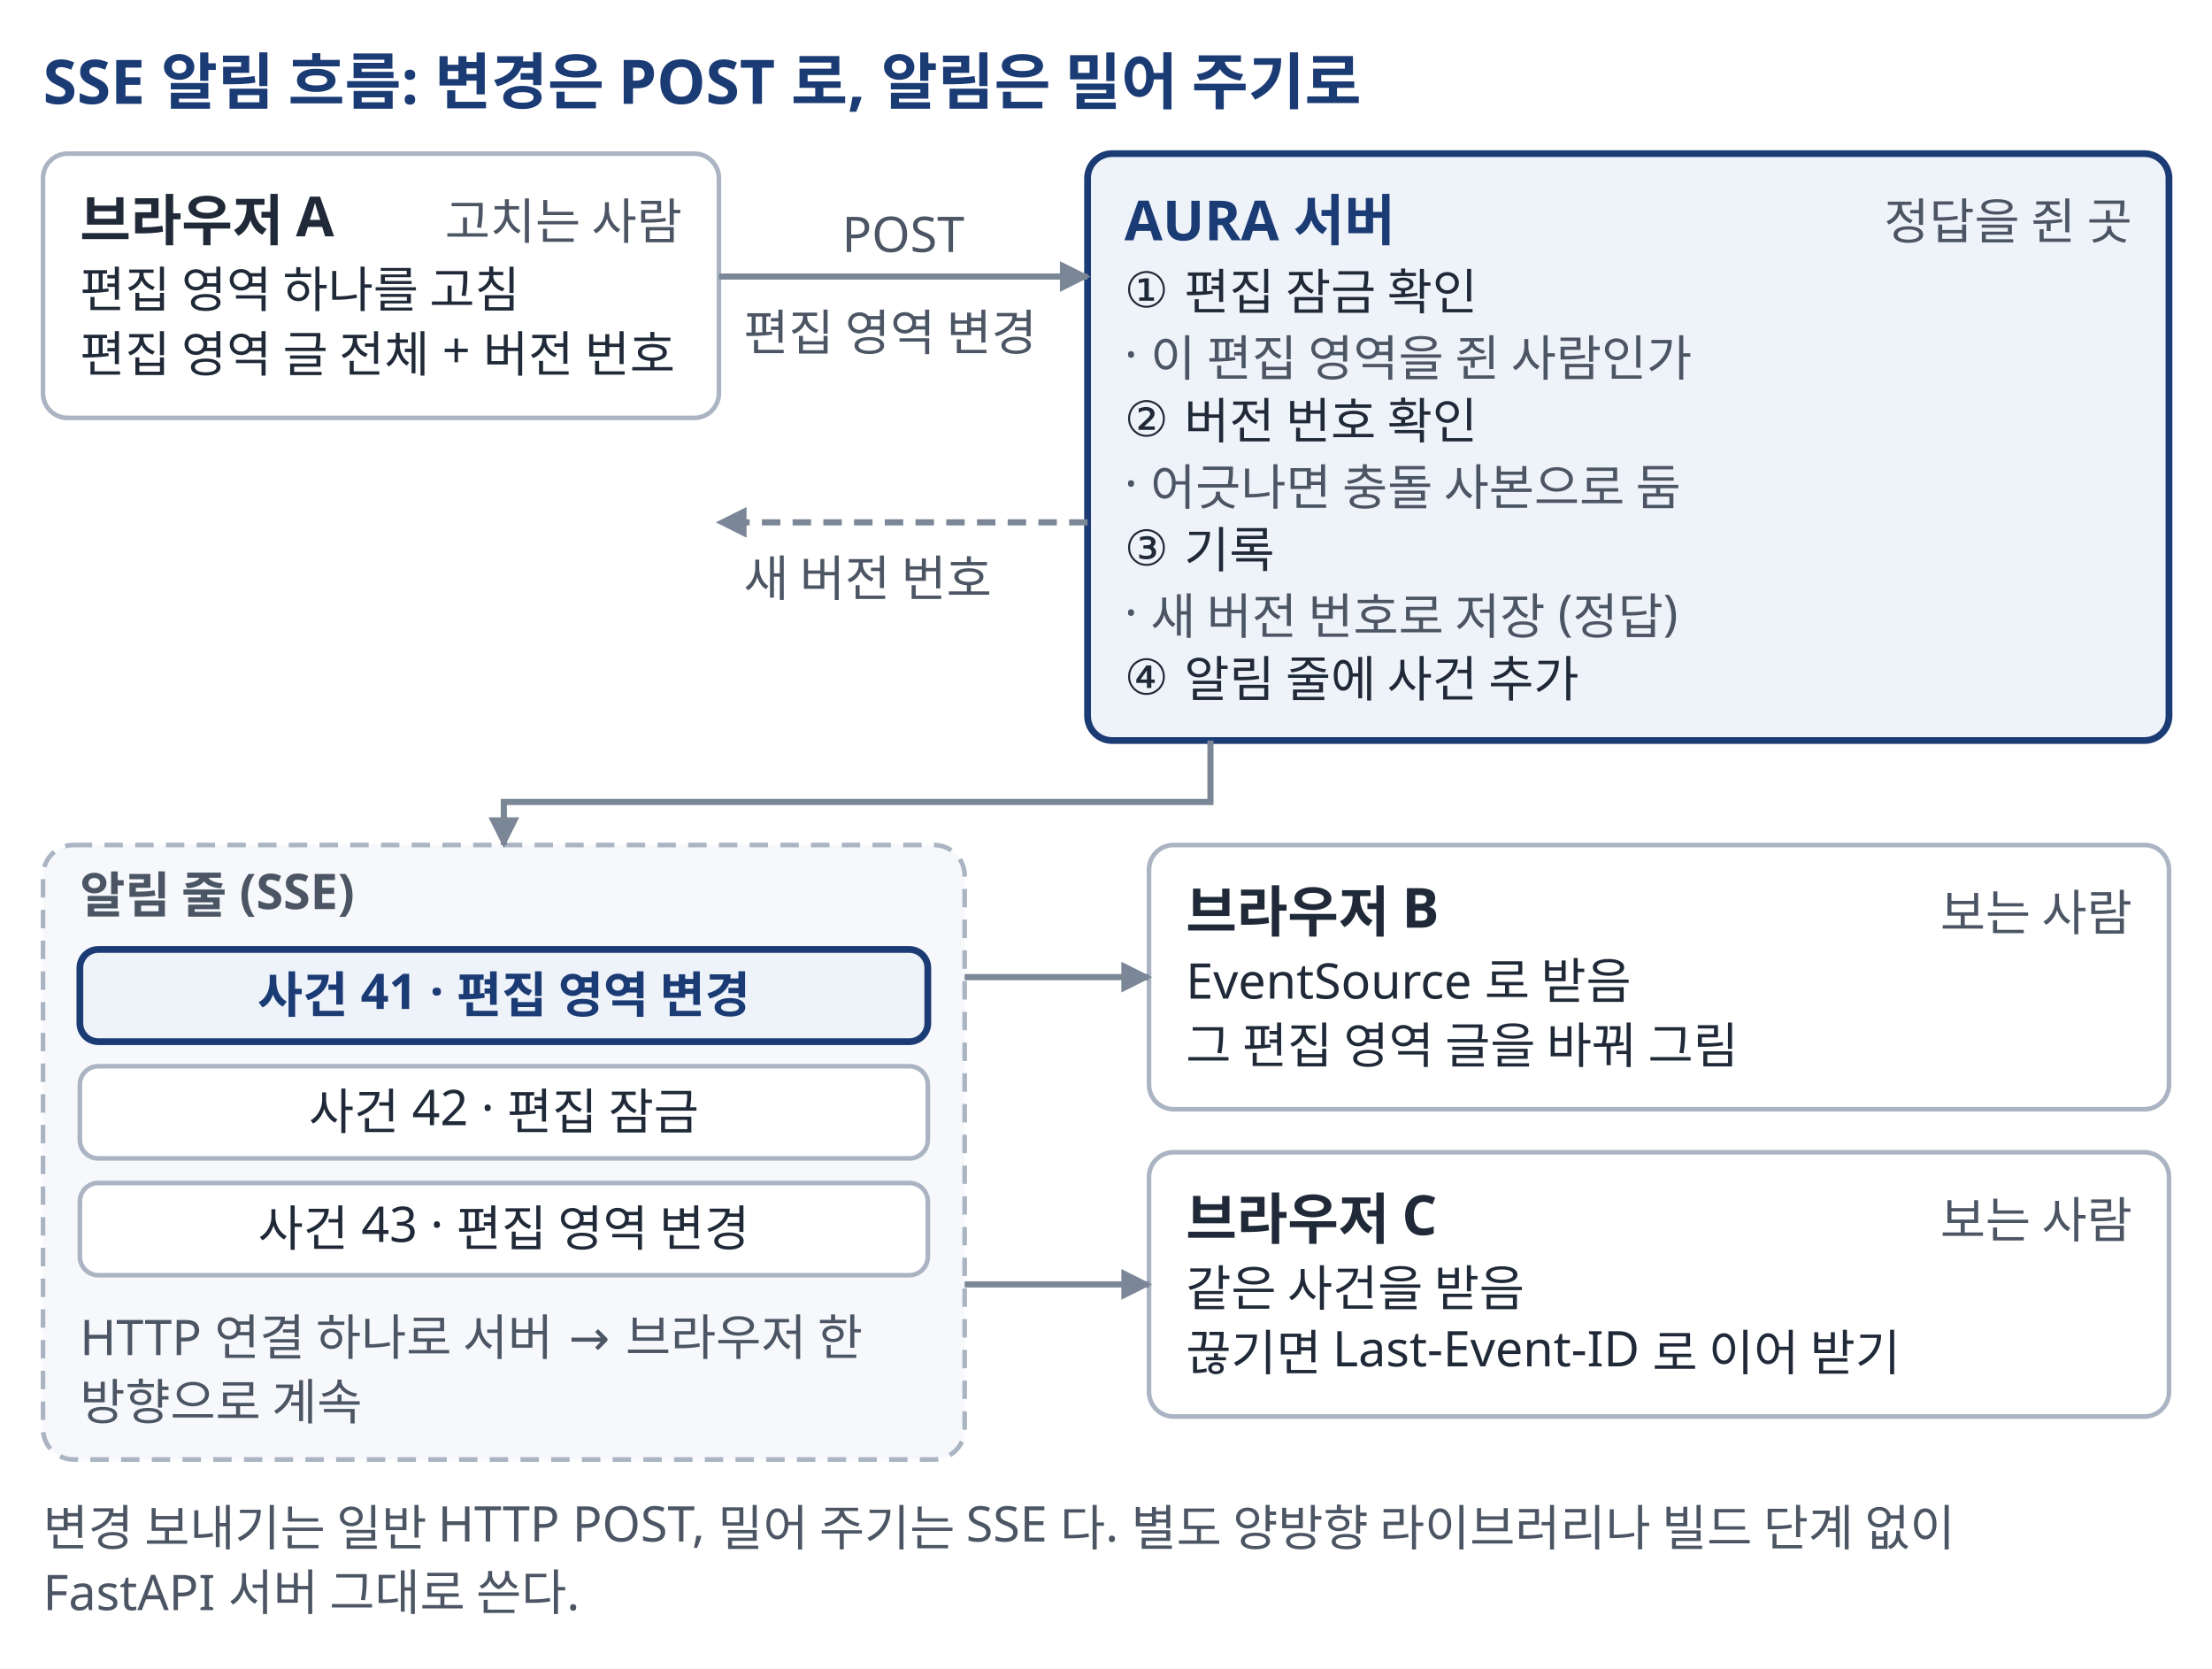
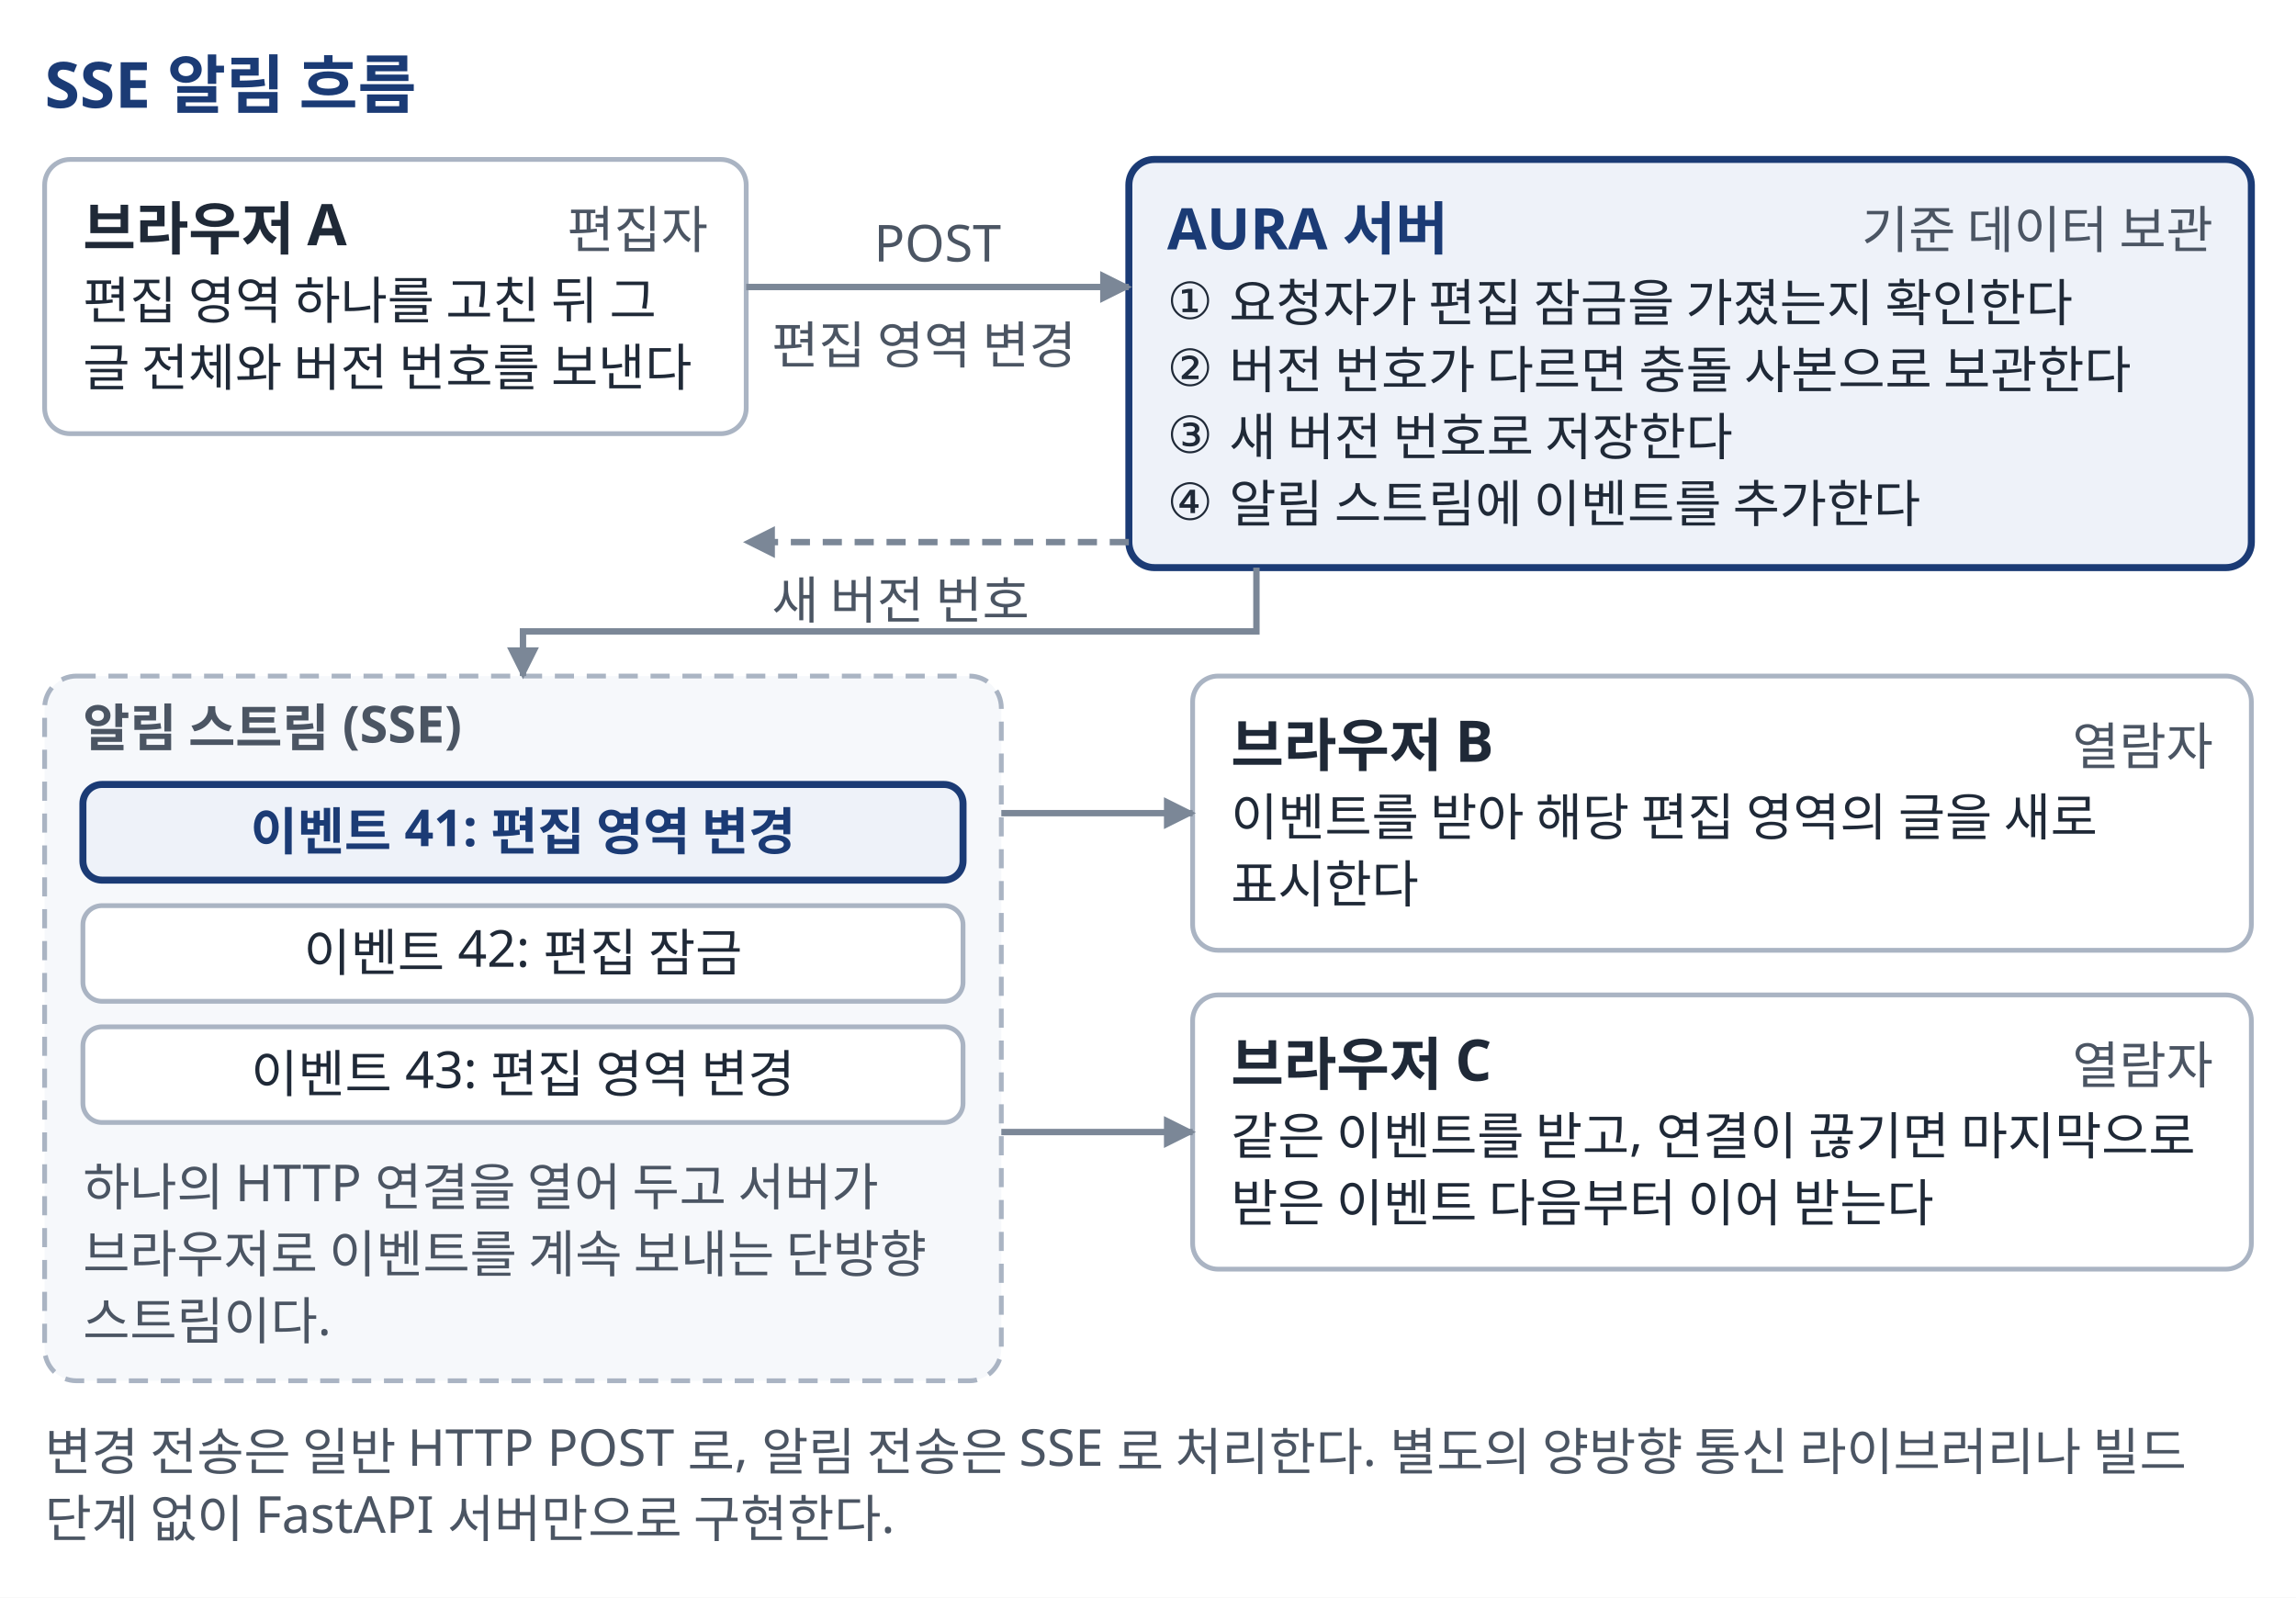
- <svg xmlns="http://www.w3.org/2000/svg" width="720" height="543" viewBox="0 0 720 543" font-family="Pretendard, 'Noto Sans KR', 'Apple SD Gothic Neo', 'Malgun Gothic', sans-serif">
+ <svg xmlns="http://www.w3.org/2000/svg" width="720" height="501" viewBox="0 0 720 501" font-family="Pretendard, 'Noto Sans KR', 'Apple SD Gothic Neo', 'Malgun Gothic', sans-serif">
  <defs>
    <marker id="head" viewBox="0 0 10 10" refX="9" refY="5" markerWidth="5" markerHeight="5" orient="auto-start-reverse">
      <path d="M0,0 L10,5 L0,10 z" fill="#7b8797" />
    </marker>
    <marker id="tail" viewBox="0 0 10 10" refX="9" refY="5" markerWidth="5" markerHeight="5" orient="auto-start-reverse">
      <path d="M0,0 L10,5 L0,10 z" fill="#7b8797" />
    </marker>
  </defs>
-   <rect width="720" height="543" fill="#ffffff" />
-   <text x="14.0" y="33.8" font-size="20" font-weight="700" fill="#1b3b75" text-anchor="start">SSE 알림 흐름: 변경은 POST 로, 알림은 밀어 주기로</text>
-   <rect x="354.0" y="50.0" width="352.0" height="191.0" rx="8" fill="#eef2f9" stroke="#1b3b75" stroke-width="2.2" />
-   <text x="694.0" y="77.8" font-size="16" font-weight="400" fill="#4b5563" text-anchor="end">정답을 쥔 곳</text>
+   <rect width="720" height="501" fill="#ffffff" />
+   <text x="14.0" y="33.8" font-size="20" font-weight="700" fill="#1b3b75" text-anchor="start">SSE 알림 흐름</text>
+   <rect x="354.0" y="50.0" width="352.0" height="128.0" rx="8" fill="#eef2f9" stroke="#1b3b75" stroke-width="2.2" />
+   <text x="694.0" y="77.8" font-size="16" font-weight="400" fill="#4b5563" text-anchor="end">기준 데이터 보관</text>
  <text x="366.0" y="78.2" font-size="18" font-weight="700" fill="#1b3b75" text-anchor="start">AURA 서버</text>
-   <text x="366.0" y="100.0" font-size="16" font-weight="400" fill="#1f2937" text-anchor="start">① 편집 잠금 확인</text>
-   <text x="366.0" y="121.0" font-size="16" font-weight="400" fill="#4b5563" text-anchor="start">· 이 편집 영역을 쥔 사람인가</text>
-   <text x="366.0" y="142.0" font-size="16" font-weight="400" fill="#1f2937" text-anchor="start">② 버전 번호 확인</text>
-   <text x="366.0" y="163.0" font-size="16" font-weight="400" fill="#4b5563" text-anchor="start">· 어긋나면 충돌 사본으로 둠</text>
-   <text x="366.0" y="184.0" font-size="16" font-weight="400" fill="#1f2937" text-anchor="start">③ 기록</text>
-   <text x="366.0" y="205.0" font-size="16" font-weight="400" fill="#4b5563" text-anchor="start">· 새 버전 번호로 저장 (정답)</text>
-   <text x="366.0" y="226.0" font-size="16" font-weight="400" fill="#1f2937" text-anchor="start">④ 알림 줄에 사건 추가</text>
+   <text x="366.0" y="100.0" font-size="16" font-weight="400" fill="#1f2937" text-anchor="start">① 요청자가 편집 잠금을 가졌는지 확인한다</text>
+   <text x="366.0" y="121.0" font-size="16" font-weight="400" fill="#1f2937" text-anchor="start">② 버전 번호가 다르면 충돌 사본으로 보관한다</text>
+   <text x="366.0" y="142.0" font-size="16" font-weight="400" fill="#1f2937" text-anchor="start">③ 새 버전 번호로 저장한다</text>
+   <text x="366.0" y="163.0" font-size="16" font-weight="400" fill="#1f2937" text-anchor="start">④ 알림 스트림에 이벤트를 추가한다</text>
  <rect x="14.0" y="50.0" width="220.0" height="86.0" rx="8" fill="#ffffff" stroke="#aab4c3" stroke-width="1.5" />
-   <text x="222.0" y="77.8" font-size="16" font-weight="400" fill="#4b5563" text-anchor="end">고치는 사람</text>
+   <text x="222.0" y="77.8" font-size="16" font-weight="400" fill="#4b5563" text-anchor="end">편집자</text>
  <text x="26.0" y="78.2" font-size="18" font-weight="700" fill="#1f2937" text-anchor="start">브라우저 A</text>
-   <text x="26.0" y="100.0" font-size="16" font-weight="400" fill="#1f2937" text-anchor="start">편집 영역 하나를 고침</text>
-   <text x="26.0" y="121.0" font-size="16" font-weight="400" fill="#1f2937" text-anchor="start">편집 영역 글 전체 + 버전 번호</text>
+   <text x="26.0" y="100.0" font-size="16" font-weight="400" fill="#1f2937" text-anchor="start">편집 영역 하나를 고친 뒤 그</text>
+   <text x="26.0" y="121.0" font-size="16" font-weight="400" fill="#1f2937" text-anchor="start">글 전체와 버전 번호를 보낸다</text>
  <path d="M234.0,90.0 L354.0,90.0" fill="none" stroke="#7b8797" stroke-width="2.0" marker-end="url(#head)" />
  <text x="294.0" y="82.0" font-size="16" font-weight="400" fill="#4b5563" text-anchor="middle" paint-order="stroke" stroke="#ffffff" stroke-width="5" stroke-linejoin="round">POST</text>
  <text x="242.0" y="114.0" font-size="16" font-weight="400" fill="#4b5563" text-anchor="start">편집 영역 변경</text>
  <path d="M354.0,170.0 L234.0,170.0" fill="none" stroke="#7b8797" stroke-width="2.0" stroke-dasharray="6 4" marker-end="url(#head)" />
  <text x="242.0" y="194.0" font-size="16" font-weight="400" fill="#4b5563" text-anchor="start">새 버전 번호</text>
-   <rect x="14.0" y="275.0" width="300.0" height="200.0" rx="10" fill="#f6f8fb" stroke="#aab4c3" stroke-width="1.5" stroke-dasharray="6 4" />
-   <text x="26.0" y="297.0" font-size="16" font-weight="700" fill="#4b5563" text-anchor="start">알림 줄 (SSE)</text>
-   <rect x="26.0" y="309.0" width="276.0" height="30.0" rx="6" fill="#eef2f9" stroke="#1b3b75" stroke-width="2.2" />
-   <text x="164.0" y="329.5" font-size="16" font-weight="700" fill="#1b3b75" text-anchor="middle">사건 41 · 편집 영역 변경</text>
-   <rect x="26.0" y="347.0" width="276.0" height="30.0" rx="6" fill="#ffffff" stroke="#aab4c3" stroke-width="1.5" />
-   <text x="164.0" y="367.5" font-size="16" font-weight="400" fill="#1f2937" text-anchor="middle">사건 42 · 편집 잠금</text>
-   <rect x="26.0" y="385.0" width="276.0" height="30.0" rx="6" fill="#ffffff" stroke="#aab4c3" stroke-width="1.5" />
-   <text x="164.0" y="405.5" font-size="16" font-weight="400" fill="#1f2937" text-anchor="middle">사건 43 · 편집 영역 변경</text>
-   <text x="26.0" y="441.0" font-size="16" font-weight="400" fill="#4b5563" text-anchor="start">HTTP 연결 하나로 서버 → 브라우저 한</text>
-   <text x="26.0" y="462.0" font-size="16" font-weight="400" fill="#4b5563" text-anchor="start">방향으로 계속</text>
-   <path d="M394.0,241.0 L394.0,261.0 L164.0,261.0 L164.0,275.0" fill="none" stroke="#7b8797" stroke-width="2.0" marker-end="url(#head)" />
-   <rect x="374.0" y="275.0" width="332.0" height="86.0" rx="8" fill="#ffffff" stroke="#aab4c3" stroke-width="1.5" />
-   <text x="694.0" y="302.8" font-size="16" font-weight="400" fill="#4b5563" text-anchor="end">보는 사람</text>
-   <text x="386.0" y="303.2" font-size="18" font-weight="700" fill="#1f2937" text-anchor="start">브라우저 B</text>
-   <text x="386.0" y="325.0" font-size="16" font-weight="400" fill="#1f2937" text-anchor="start">EventSource 로 받음</text>
-   <text x="386.0" y="346.0" font-size="16" font-weight="400" fill="#1f2937" text-anchor="start">그 편집 영역 글을 바꿔 그림</text>
-   <rect x="374.0" y="375.0" width="332.0" height="86.0" rx="8" fill="#ffffff" stroke="#aab4c3" stroke-width="1.5" />
-   <text x="694.0" y="402.8" font-size="16" font-weight="400" fill="#4b5563" text-anchor="end">보는 사람</text>
-   <text x="386.0" y="403.2" font-size="18" font-weight="700" fill="#1f2937" text-anchor="start">브라우저 C</text>
-   <text x="386.0" y="425.0" font-size="16" font-weight="400" fill="#1f2937" text-anchor="start">같은 사건을 받음</text>
-   <text x="386.0" y="446.0" font-size="16" font-weight="400" fill="#1f2937" text-anchor="start">끊기면 Last-Event-ID 로 이어 받기</text>
-   <path d="M314.0,318.0 L374.0,318.0" fill="none" stroke="#7b8797" stroke-width="2.0" marker-end="url(#head)" />
-   <path d="M314.0,418.0 L374.0,418.0" fill="none" stroke="#7b8797" stroke-width="2.0" marker-end="url(#head)" />
-   <text x="14.0" y="503.0" font-size="16" font-weight="400" fill="#4b5563" text-anchor="start">변경 보내기는 일반 HTTP POST, 밀어 주기는 SSE 다. 별도 양방향 라이브러리나 빌드 단계 없이</text>
-   <text x="14.0" y="524.0" font-size="16" font-weight="400" fill="#4b5563" text-anchor="start">FastAPI 서버 그대로 쓴다.</text>
+   <rect x="14.0" y="212.0" width="300.0" height="221.0" rx="10" fill="#f6f8fb" stroke="#aab4c3" stroke-width="1.5" stroke-dasharray="6 4" />
+   <text x="26.0" y="234.0" font-size="16" font-weight="700" fill="#4b5563" text-anchor="start">알림 스트림 (SSE)</text>
+   <rect x="26.0" y="246.0" width="276.0" height="30.0" rx="6" fill="#eef2f9" stroke="#1b3b75" stroke-width="2.2" />
+   <text x="164.0" y="266.5" font-size="16" font-weight="700" fill="#1b3b75" text-anchor="middle">이벤트 41: 편집 영역 변경</text>
+   <rect x="26.0" y="284.0" width="276.0" height="30.0" rx="6" fill="#ffffff" stroke="#aab4c3" stroke-width="1.5" />
+   <text x="164.0" y="304.5" font-size="16" font-weight="400" fill="#1f2937" text-anchor="middle">이벤트 42: 편집 잠금</text>
+   <rect x="26.0" y="322.0" width="276.0" height="30.0" rx="6" fill="#ffffff" stroke="#aab4c3" stroke-width="1.5" />
+   <text x="164.0" y="342.5" font-size="16" font-weight="400" fill="#1f2937" text-anchor="middle">이벤트 43: 편집 영역 변경</text>
+   <text x="26.0" y="378.0" font-size="16" font-weight="400" fill="#4b5563" text-anchor="start">하나의 HTTP 연결을 열어 두고 서버가</text>
+   <text x="26.0" y="399.0" font-size="16" font-weight="400" fill="#4b5563" text-anchor="start">브라우저로 이벤트를 계속 보내는 단방향</text>
+   <text x="26.0" y="420.0" font-size="16" font-weight="400" fill="#4b5563" text-anchor="start">스트림이다.</text>
+   <path d="M394.0,178.0 L394.0,198.0 L164.0,198.0 L164.0,212.0" fill="none" stroke="#7b8797" stroke-width="2.0" marker-end="url(#head)" />
+   <rect x="374.0" y="212.0" width="332.0" height="86.0" rx="8" fill="#ffffff" stroke="#aab4c3" stroke-width="1.5" />
+   <text x="694.0" y="239.8" font-size="16" font-weight="400" fill="#4b5563" text-anchor="end">열람자</text>
+   <text x="386.0" y="240.2" font-size="18" font-weight="700" fill="#1f2937" text-anchor="start">브라우저 B</text>
+   <text x="386.0" y="262.0" font-size="16" font-weight="400" fill="#1f2937" text-anchor="start">이벤트를 받아 해당 편집 영역의 글을 새로</text>
+   <text x="386.0" y="283.0" font-size="16" font-weight="400" fill="#1f2937" text-anchor="start">표시한다</text>
+   <rect x="374.0" y="312.0" width="332.0" height="86.0" rx="8" fill="#ffffff" stroke="#aab4c3" stroke-width="1.5" />
+   <text x="694.0" y="339.8" font-size="16" font-weight="400" fill="#4b5563" text-anchor="end">열람자</text>
+   <text x="386.0" y="340.2" font-size="18" font-weight="700" fill="#1f2937" text-anchor="start">브라우저 C</text>
+   <text x="386.0" y="362.0" font-size="16" font-weight="400" fill="#1f2937" text-anchor="start">같은 이벤트를 받고, 연결이 끊기면 마지막으로</text>
+   <text x="386.0" y="383.0" font-size="16" font-weight="400" fill="#1f2937" text-anchor="start">받은 이벤트 다음부터 이어 받는다</text>
+   <path d="M314.0,255.0 L374.0,255.0" fill="none" stroke="#7b8797" stroke-width="2.0" marker-end="url(#head)" />
+   <path d="M314.0,355.0 L374.0,355.0" fill="none" stroke="#7b8797" stroke-width="2.0" marker-end="url(#head)" />
+   <text x="14.0" y="461.0" font-size="16" font-weight="400" fill="#4b5563" text-anchor="start">변경 전송은 일반 HTTP POST 로, 알림 전송은 SSE 로 처리한다. 별도의 양방향 통신 라이브러리나 빌드</text>
+   <text x="14.0" y="482.0" font-size="16" font-weight="400" fill="#4b5563" text-anchor="start">단계 없이 FastAPI 서버만으로 구현한다.</text>
</svg>
